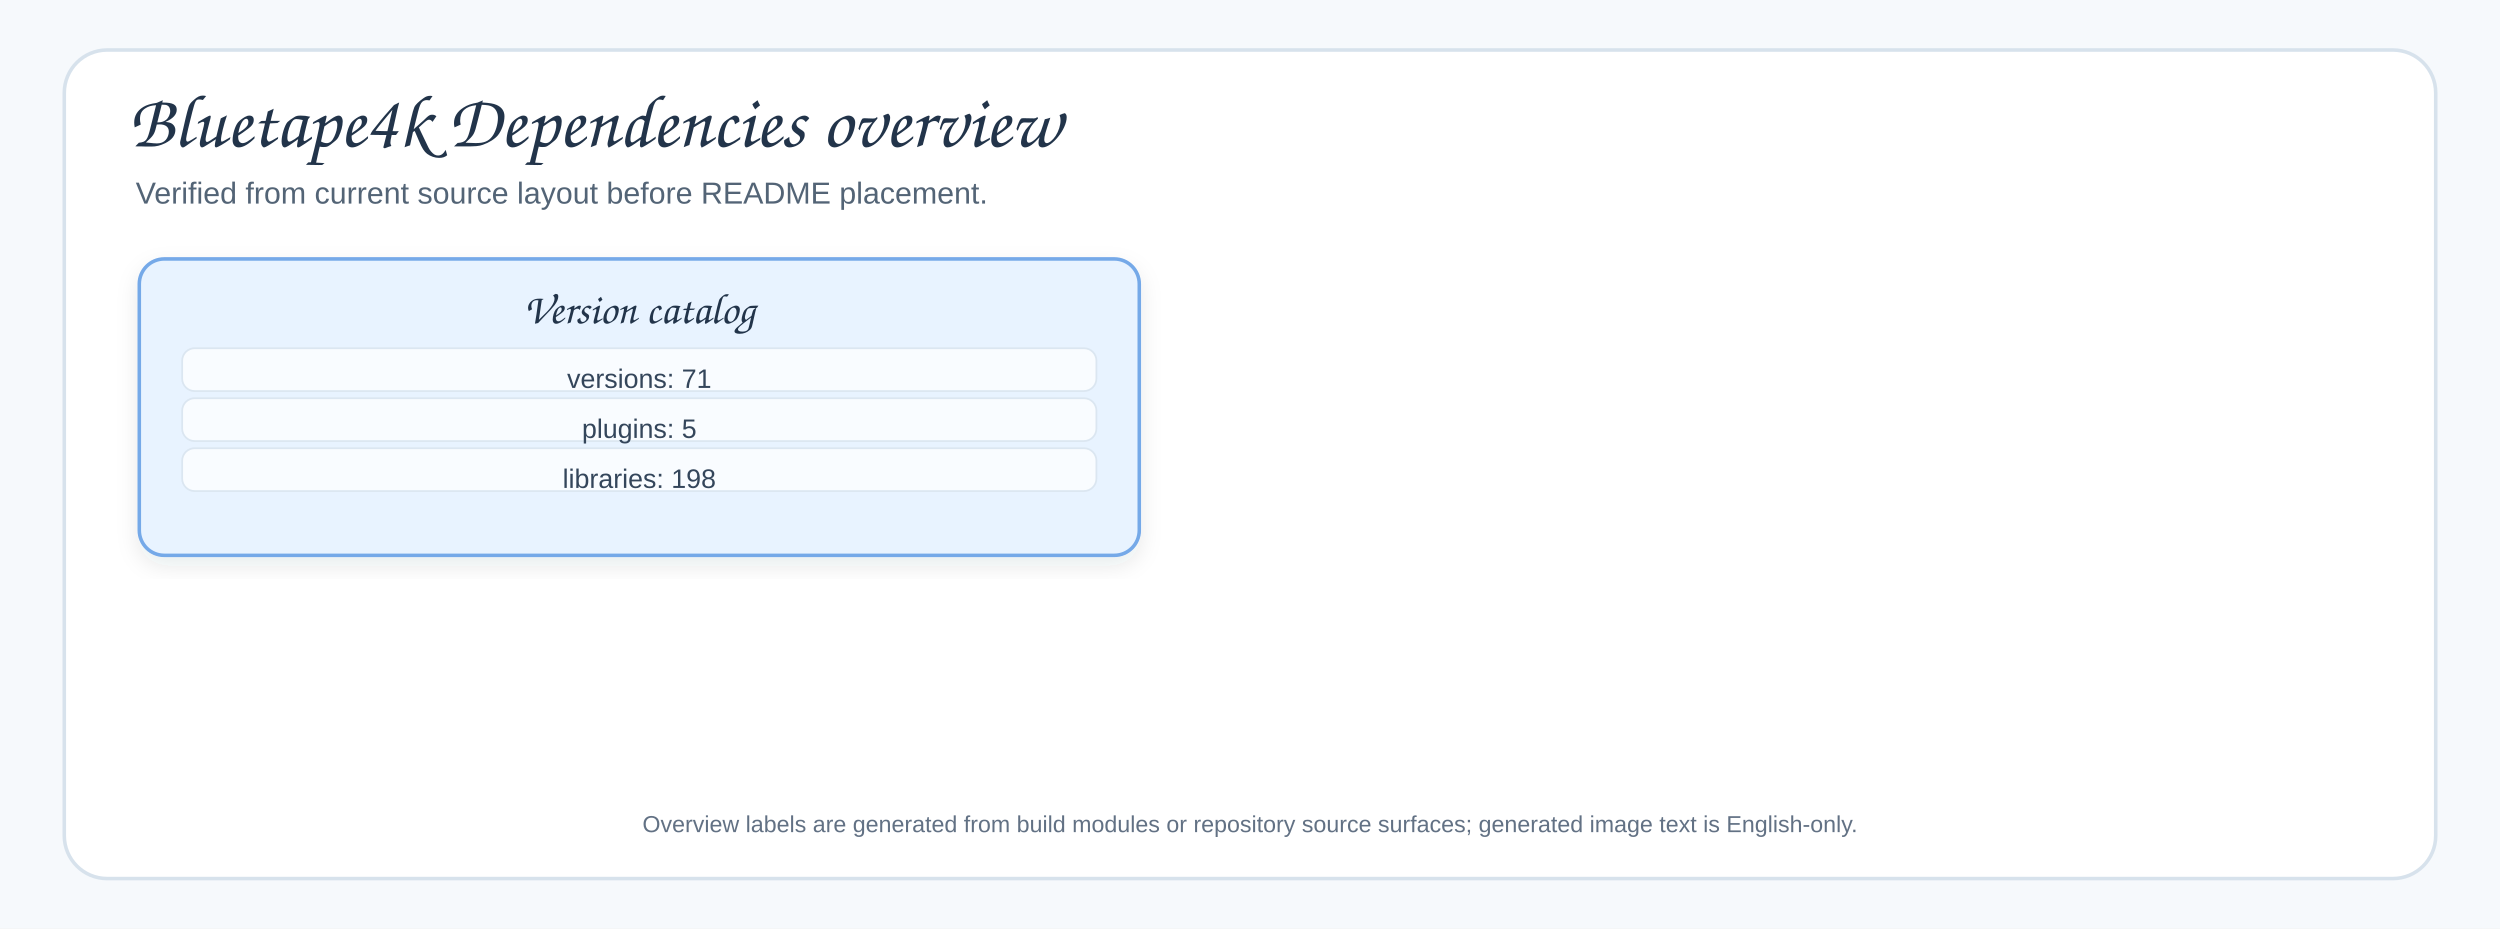
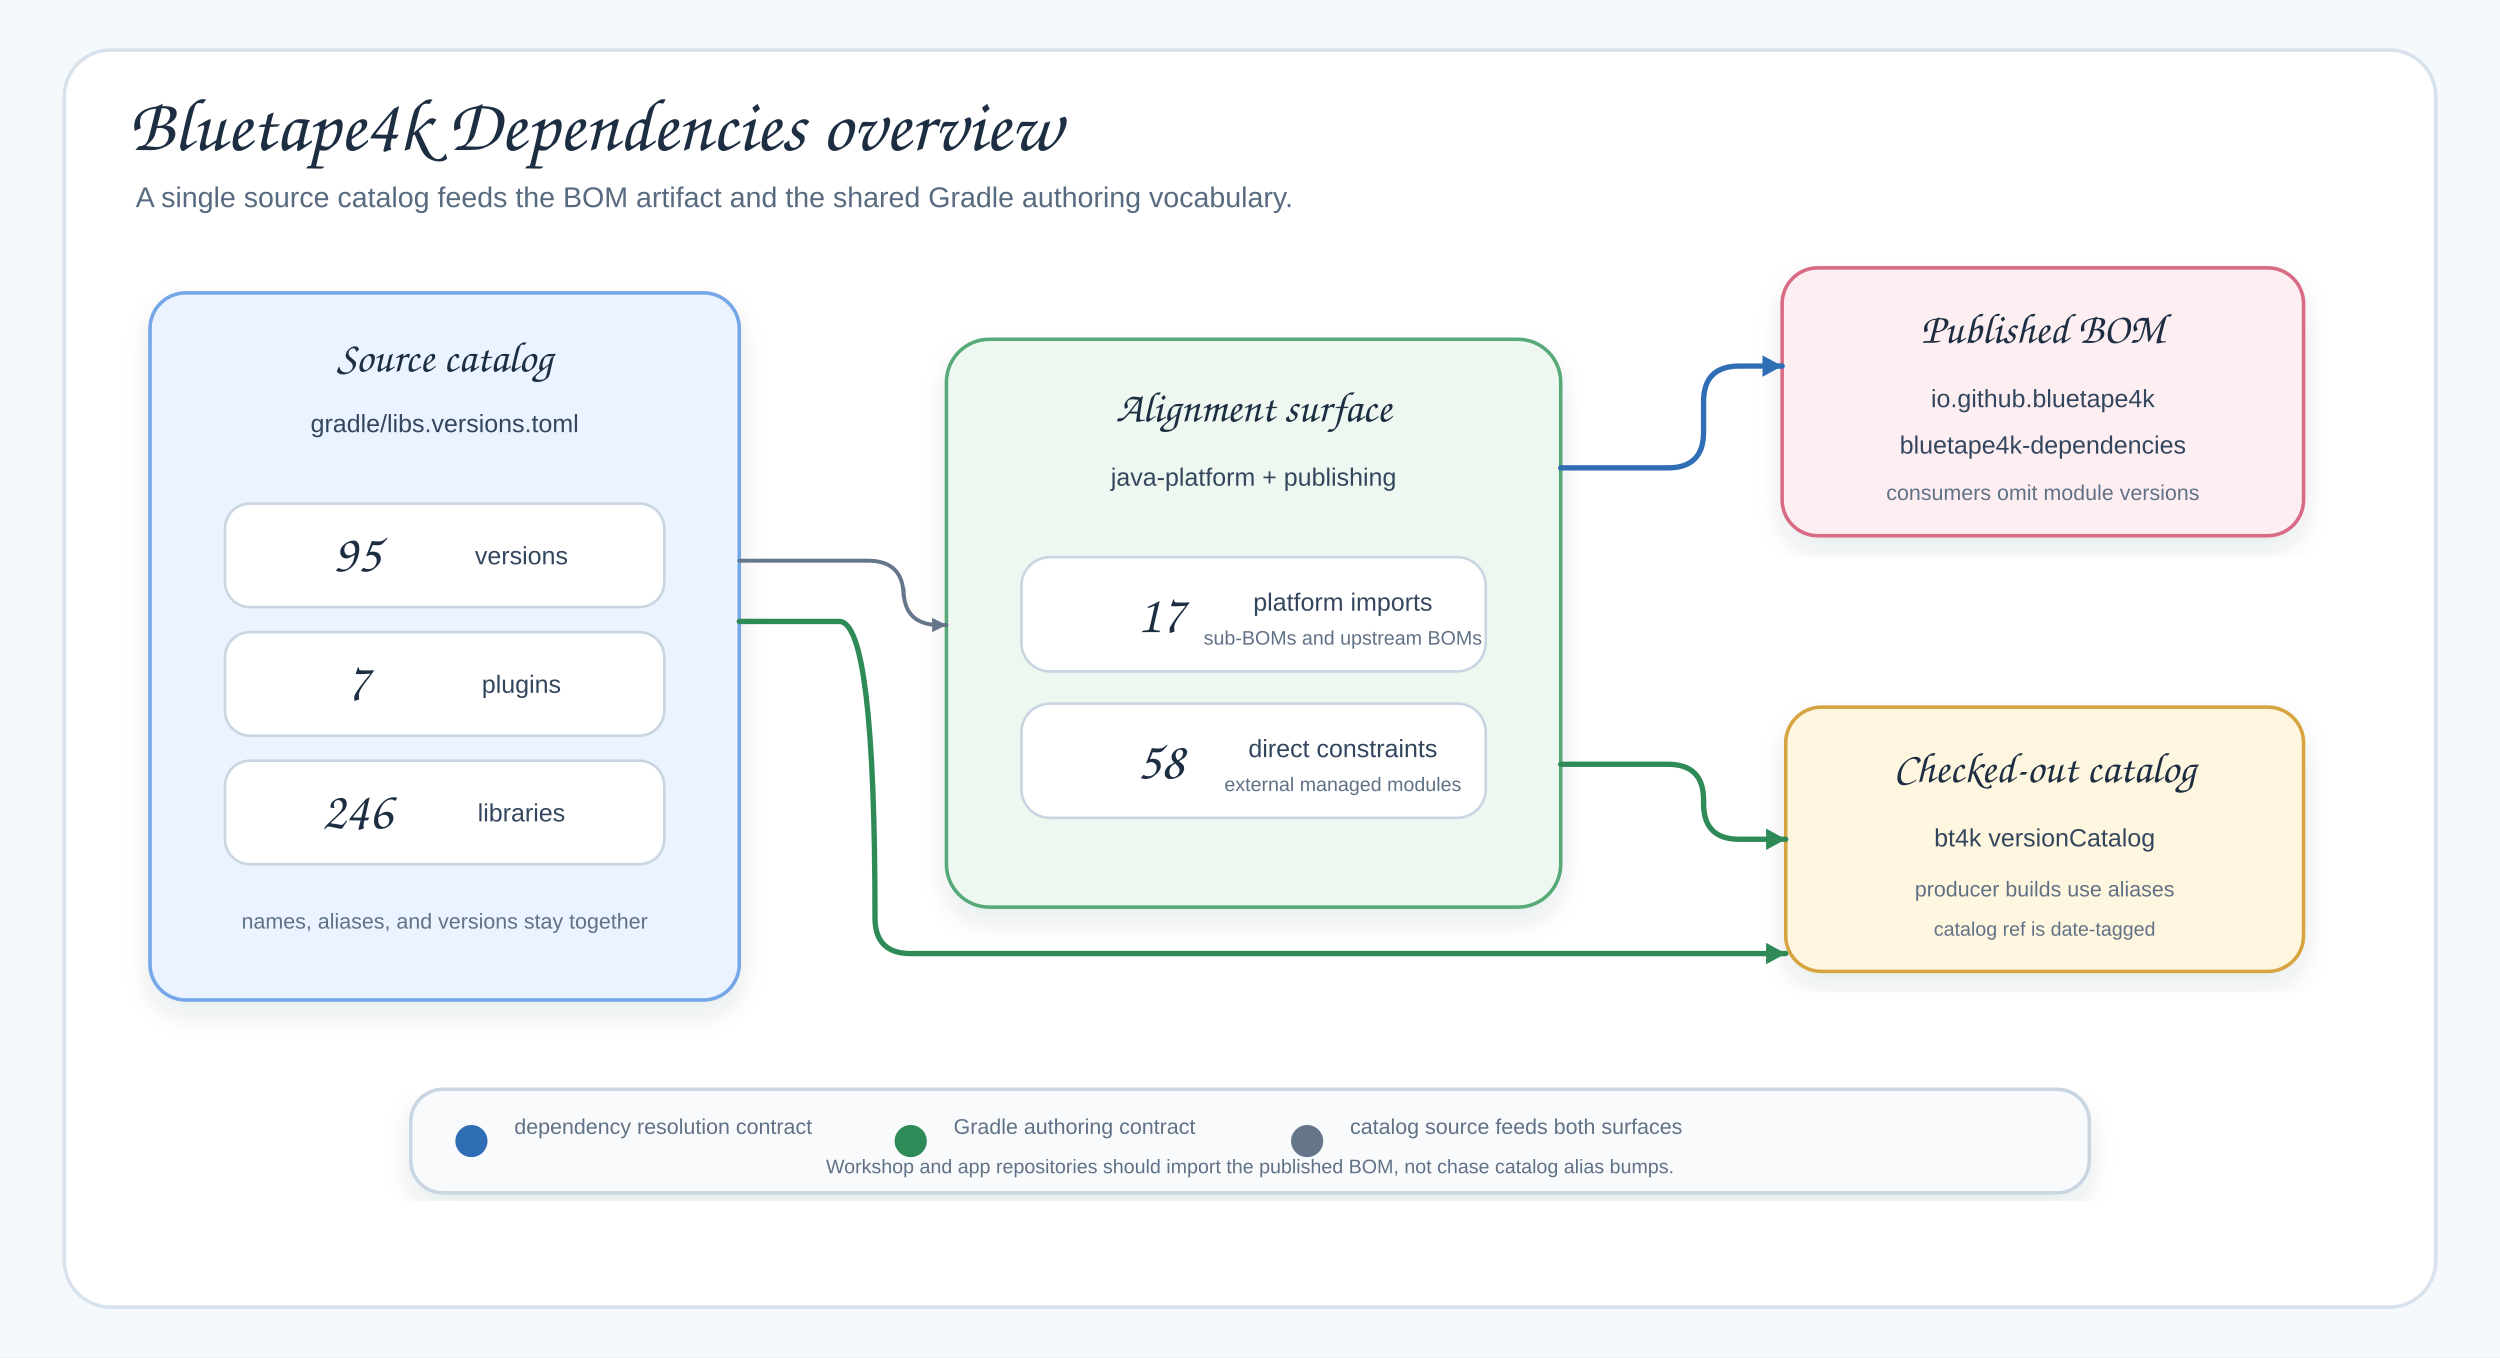
- <svg xmlns="http://www.w3.org/2000/svg" width="1400" height="520" viewBox="0 0 1400 520" role="img" aria-labelledby="title desc">
+ <svg xmlns="http://www.w3.org/2000/svg" width="1400" height="760" viewBox="0 0 1400 760" role="img" aria-labelledby="title desc">
  <defs>
    <filter id="shadow" x="-8%" y="-8%" width="116%" height="116%">
-       <feDropShadow dx="0" dy="5" stdDeviation="6" flood-color="#203040" flood-opacity="0.09" />
+       <feDropShadow dx="0" dy="7" stdDeviation="7" flood-color="#203040" flood-opacity="0.10" />
    </filter>
-     <style>.canvas{fill:#F6F9FC}.frame{fill:#FFFFFF;stroke:#D7E2EC;stroke-width:2}.title{font-family:"Architects Daughter","Comic Sans MS","Comic Sans",cursive;font-size:42px;fill:#22344A;font-weight:400}.subtitle{font-family:"Comic Sans MS","Comic Sans","Comic Neue",Arial,sans-serif;font-size:17px;fill:#536476;font-weight:400}.group{filter:url(#shadow);stroke-width:2}.gtitle{font-family:"Architects Daughter","Comic Sans MS","Comic Sans",cursive;font-size:24px;fill:#22344A;font-weight:400}.label{font-family:"Comic Sans MS","Comic Sans","Comic Neue",Arial,sans-serif;font-size:15px;fill:#34465B;font-weight:400}.small{font-family:"Comic Sans MS","Comic Sans","Comic Neue",Arial,sans-serif;font-size:13px;fill:#627184;font-weight:400}.axis{font-family:"Architects Daughter","Comic Sans MS","Comic Sans",cursive;font-size:22px;fill:#22344A;font-weight:400}</style>
+     <marker id="arrow-blue" markerWidth="14" markerHeight="14" refX="12" refY="7" orient="auto" markerUnits="userSpaceOnUse">
+       <path d="M 1 1 L 12 7 L 1 13 Z" fill="#2F6DB5" />
+     </marker>
+     <marker id="arrow-green" markerWidth="14" markerHeight="14" refX="12" refY="7" orient="auto" markerUnits="userSpaceOnUse">
+       <path d="M 1 1 L 12 7 L 1 13 Z" fill="#2E8B57" />
+     </marker>
+     <marker id="arrow-slate" markerWidth="10" markerHeight="10" refX="9" refY="5" orient="auto" markerUnits="userSpaceOnUse">
+       <path d="M 1 1 L 9 5 L 1 9 Z" fill="#65758A" />
+     </marker>
+     <style>
+       .canvas{fill:#F6F9FC}
+       .frame{fill:#FFFFFF;stroke:#D7E2EC;stroke-width:2}
+       .title{font-family:"Architects Daughter","Comic Sans MS","Comic Sans",cursive;font-size:42px;fill:#1D2E43;font-weight:400}
+       .subtitle{font-family:"Comic Mono","Comic Sans MS","Comic Sans",Arial,sans-serif;font-size:16px;fill:#586A7F;font-weight:400}
+       .cardTitle{font-family:"Architects Daughter","Comic Sans MS","Comic Sans",cursive;font-size:24px;fill:#1D2E43;font-weight:400}
+       .metric{font-family:"Architects Daughter","Comic Sans MS","Comic Sans",cursive;font-size:30px;fill:#1D2E43;font-weight:400}
+       .label{font-family:"Comic Mono","Comic Sans MS","Comic Sans",Arial,sans-serif;font-size:14px;fill:#33465D;font-weight:400}
+       .small{font-family:"Comic Mono","Comic Sans MS","Comic Sans",Arial,sans-serif;font-size:12px;fill:#607186;font-weight:400}
+       .tiny{font-family:"Comic Mono","Comic Sans MS","Comic Sans",Arial,sans-serif;font-size:11px;fill:#607186;font-weight:400}
+       .card{stroke-width:2;filter:url(#shadow)}
+       .pill{stroke-width:1.5}
+       .connectorBlue{stroke:#2F6DB5;stroke-width:3;fill:none;stroke-linecap:round;stroke-linejoin:round;marker-end:url(#arrow-blue)}
+       .connectorGreen{stroke:#2E8B57;stroke-width:3;fill:none;stroke-linecap:round;stroke-linejoin:round;marker-end:url(#arrow-green)}
+       .connectorSlate{stroke:#65758A;stroke-width:2.2;fill:none;stroke-linecap:round;stroke-linejoin:round;marker-end:url(#arrow-slate)}
+     </style>
  </defs>
-   <rect class="canvas" width="1400" height="520" />
-   <rect class="frame" x="36" y="28" width="1328" height="464" rx="24" />
-   <text class="title" x="72" y="82">Bluetape4k Dependencies overview</text>
-   <text class="subtitle" x="76" y="114">Verified from current source layout before README placement.</text>
-   <g transform="translate(78,145)">
-     <rect class="group" x="0" y="0" width="560" height="166" rx="14" fill="#E8F3FF" stroke="#75A9E8" />
-     <text class="gtitle" x="280" y="36" text-anchor="middle">Version catalog</text>
-     <rect x="24" y="50" width="512" height="24" rx="7" fill="#FFFFFF" opacity="0.76" stroke="#D7E2EC" />
-     <text class="label" x="280" y="68" text-anchor="middle" dominant-baseline="middle">versions: 71</text>
-     <rect x="24" y="78" width="512" height="24" rx="7" fill="#FFFFFF" opacity="0.76" stroke="#D7E2EC" />
-     <text class="label" x="280" y="96" text-anchor="middle" dominant-baseline="middle">plugins: 5</text>
-     <rect x="24" y="106" width="512" height="24" rx="7" fill="#FFFFFF" opacity="0.76" stroke="#D7E2EC" />
-     <text class="label" x="280" y="124" text-anchor="middle" dominant-baseline="middle">libraries: 198</text>
+   <rect class="canvas" width="1400" height="760" />
+   <rect class="frame" x="36" y="28" width="1328" height="704" rx="26" />
+   <text class="title" x="72" y="84">Bluetape4k Dependencies overview</text>
+   <text class="subtitle" x="76" y="116">A single source catalog feeds the BOM artifact and the shared Gradle authoring vocabulary.</text>
+   <g transform="translate(84,164)">
+     <rect class="card" x="0" y="0" width="330" height="396" rx="20" fill="#EAF3FF" stroke="#74A7E8" />
+     <text class="cardTitle" x="165" y="44" text-anchor="middle">Source catalog</text>
+     <text class="label" x="165" y="78" text-anchor="middle">gradle/libs.versions.toml</text>
+     <g transform="translate(42,118)">
+       <rect class="pill" x="0" y="0" width="246" height="58" rx="14" fill="#FFFFFF" stroke="#C9D6E2" />
+       <text class="metric" x="74" y="38" text-anchor="middle">95</text>
+       <text class="label" x="166" y="34" text-anchor="middle">versions</text>
+     </g>
+     <g transform="translate(42,190)">
+       <rect class="pill" x="0" y="0" width="246" height="58" rx="14" fill="#FFFFFF" stroke="#C9D6E2" />
+       <text class="metric" x="74" y="38" text-anchor="middle">7</text>
+       <text class="label" x="166" y="34" text-anchor="middle">plugins</text>
+     </g>
+     <g transform="translate(42,262)">
+       <rect class="pill" x="0" y="0" width="246" height="58" rx="14" fill="#FFFFFF" stroke="#C9D6E2" />
+       <text class="metric" x="74" y="38" text-anchor="middle">246</text>
+       <text class="label" x="166" y="34" text-anchor="middle">libraries</text>
+     </g>
+     <text class="small" x="165" y="356" text-anchor="middle">names, aliases, and versions stay together</text>
  </g>
-   <text class="small" x="700.0" y="466" text-anchor="middle">Overview labels are generated from build modules or repository source surfaces; generated image text is English-only.</text>
+   <g transform="translate(530,190)">
+     <rect class="card" x="0" y="0" width="344" height="318" rx="24" fill="#EEF8F1" stroke="#58A978" />
+     <text class="cardTitle" x="172" y="46" text-anchor="middle">Alignment surface</text>
+     <text class="label" x="172" y="82" text-anchor="middle">java-platform + publishing</text>
+     <g transform="translate(42,122)">
+       <rect class="pill" x="0" y="0" width="260" height="64" rx="16" fill="#FFFFFF" stroke="#C9D6E2" />
+       <text class="metric" x="78" y="42" text-anchor="middle">17</text>
+       <text class="label" x="180" y="30" text-anchor="middle">platform imports</text>
+       <text class="tiny" x="180" y="49" text-anchor="middle">sub-BOMs and upstream BOMs</text>
+     </g>
+     <g transform="translate(42,204)">
+       <rect class="pill" x="0" y="0" width="260" height="64" rx="16" fill="#FFFFFF" stroke="#C9D6E2" />
+       <text class="metric" x="78" y="42" text-anchor="middle">58</text>
+       <text class="label" x="180" y="30" text-anchor="middle">direct constraints</text>
+       <text class="tiny" x="180" y="49" text-anchor="middle">external managed modules</text>
+     </g>
+   </g>
+   <g transform="translate(998,150)">
+     <rect class="card" x="0" y="0" width="292" height="150" rx="20" fill="#FDEEF2" stroke="#D86B83" />
+     <text class="cardTitle" x="146" y="42" text-anchor="middle">Published BOM</text>
+     <text class="label" x="146" y="78" text-anchor="middle">io.github.bluetape4k</text>
+     <text class="label" x="146" y="104" text-anchor="middle">bluetape4k-dependencies</text>
+     <text class="small" x="146" y="130" text-anchor="middle">consumers omit module versions</text>
+   </g>
+   <g transform="translate(1000,396)">
+     <rect class="card" x="0" y="0" width="290" height="148" rx="20" fill="#FFF6DF" stroke="#D6A441" />
+     <text class="cardTitle" x="145" y="42" text-anchor="middle">Checked-out catalog</text>
+     <text class="label" x="145" y="78" text-anchor="middle">bt4k versionCatalog</text>
+     <text class="small" x="145" y="106" text-anchor="middle">producer builds use aliases</text>
+     <text class="tiny" x="145" y="128" text-anchor="middle">catalog ref is date-tagged</text>
+   </g>
+   <g transform="translate(230,610)">
+     <rect class="card" x="0" y="0" width="940" height="58" rx="18" fill="#F8FAFC" stroke="#C9D6E2" />
+     <circle cx="34" cy="29" r="9" fill="#2F6DB5" />
+     <text class="small" x="58" y="25">dependency resolution contract</text>
+     <circle cx="280" cy="29" r="9" fill="#2E8B57" />
+     <text class="small" x="304" y="25">Gradle authoring contract</text>
+     <circle cx="502" cy="29" r="9" fill="#65758A" />
+     <text class="small" x="526" y="25">catalog source feeds both surfaces</text>
+     <text class="tiny" x="470" y="47" text-anchor="middle">Workshop and app repositories should import the published BOM, not chase catalog alias bumps.</text>
+   </g>
+   <path class="connector connectorSlate" d="M 414 314 H 486 Q 506 314 506 334 V 330 Q 506 350 526 350 H 530" />
+   <path class="connector connectorBlue" d="M 874 262 H 934 Q 954 262 954 242 V 225 Q 954 205 974 205 H 998" />
+   <path class="connector connectorGreen" d="M 874 428 H 934 Q 954 428 954 448 V 450 Q 954 470 974 470 H 1000" />
+   <path class="connector connectorGreen" d="M 414 348 H 470 Q 490 348 490 514 V 514 Q 490 534 510 534 H 1000" />
</svg>
